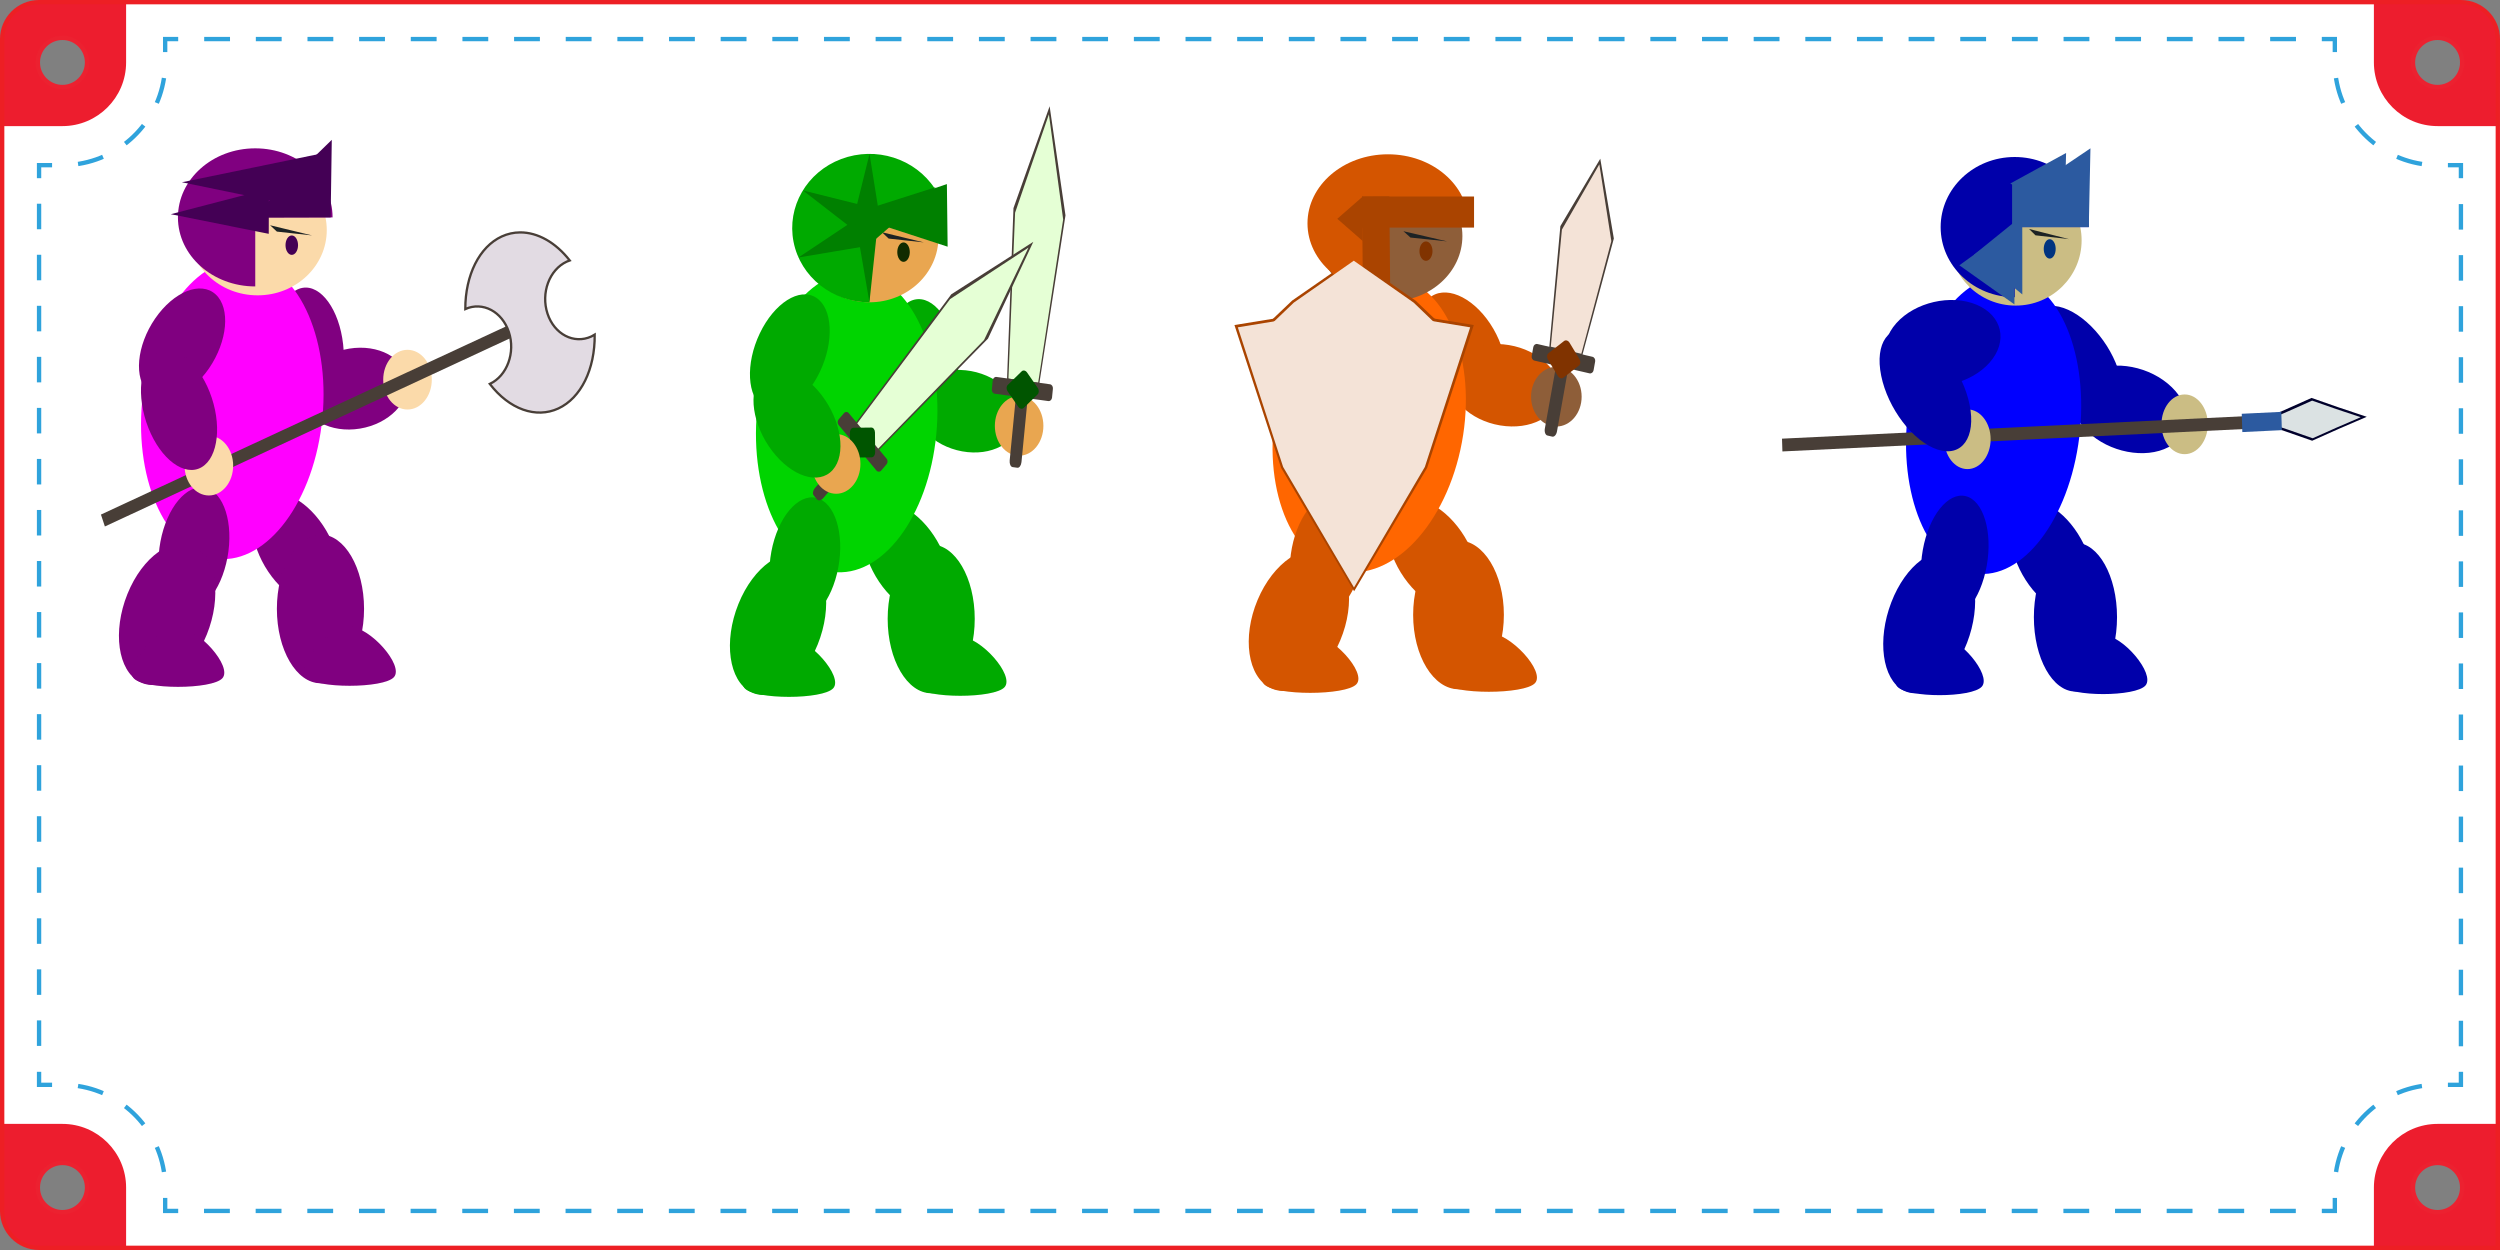
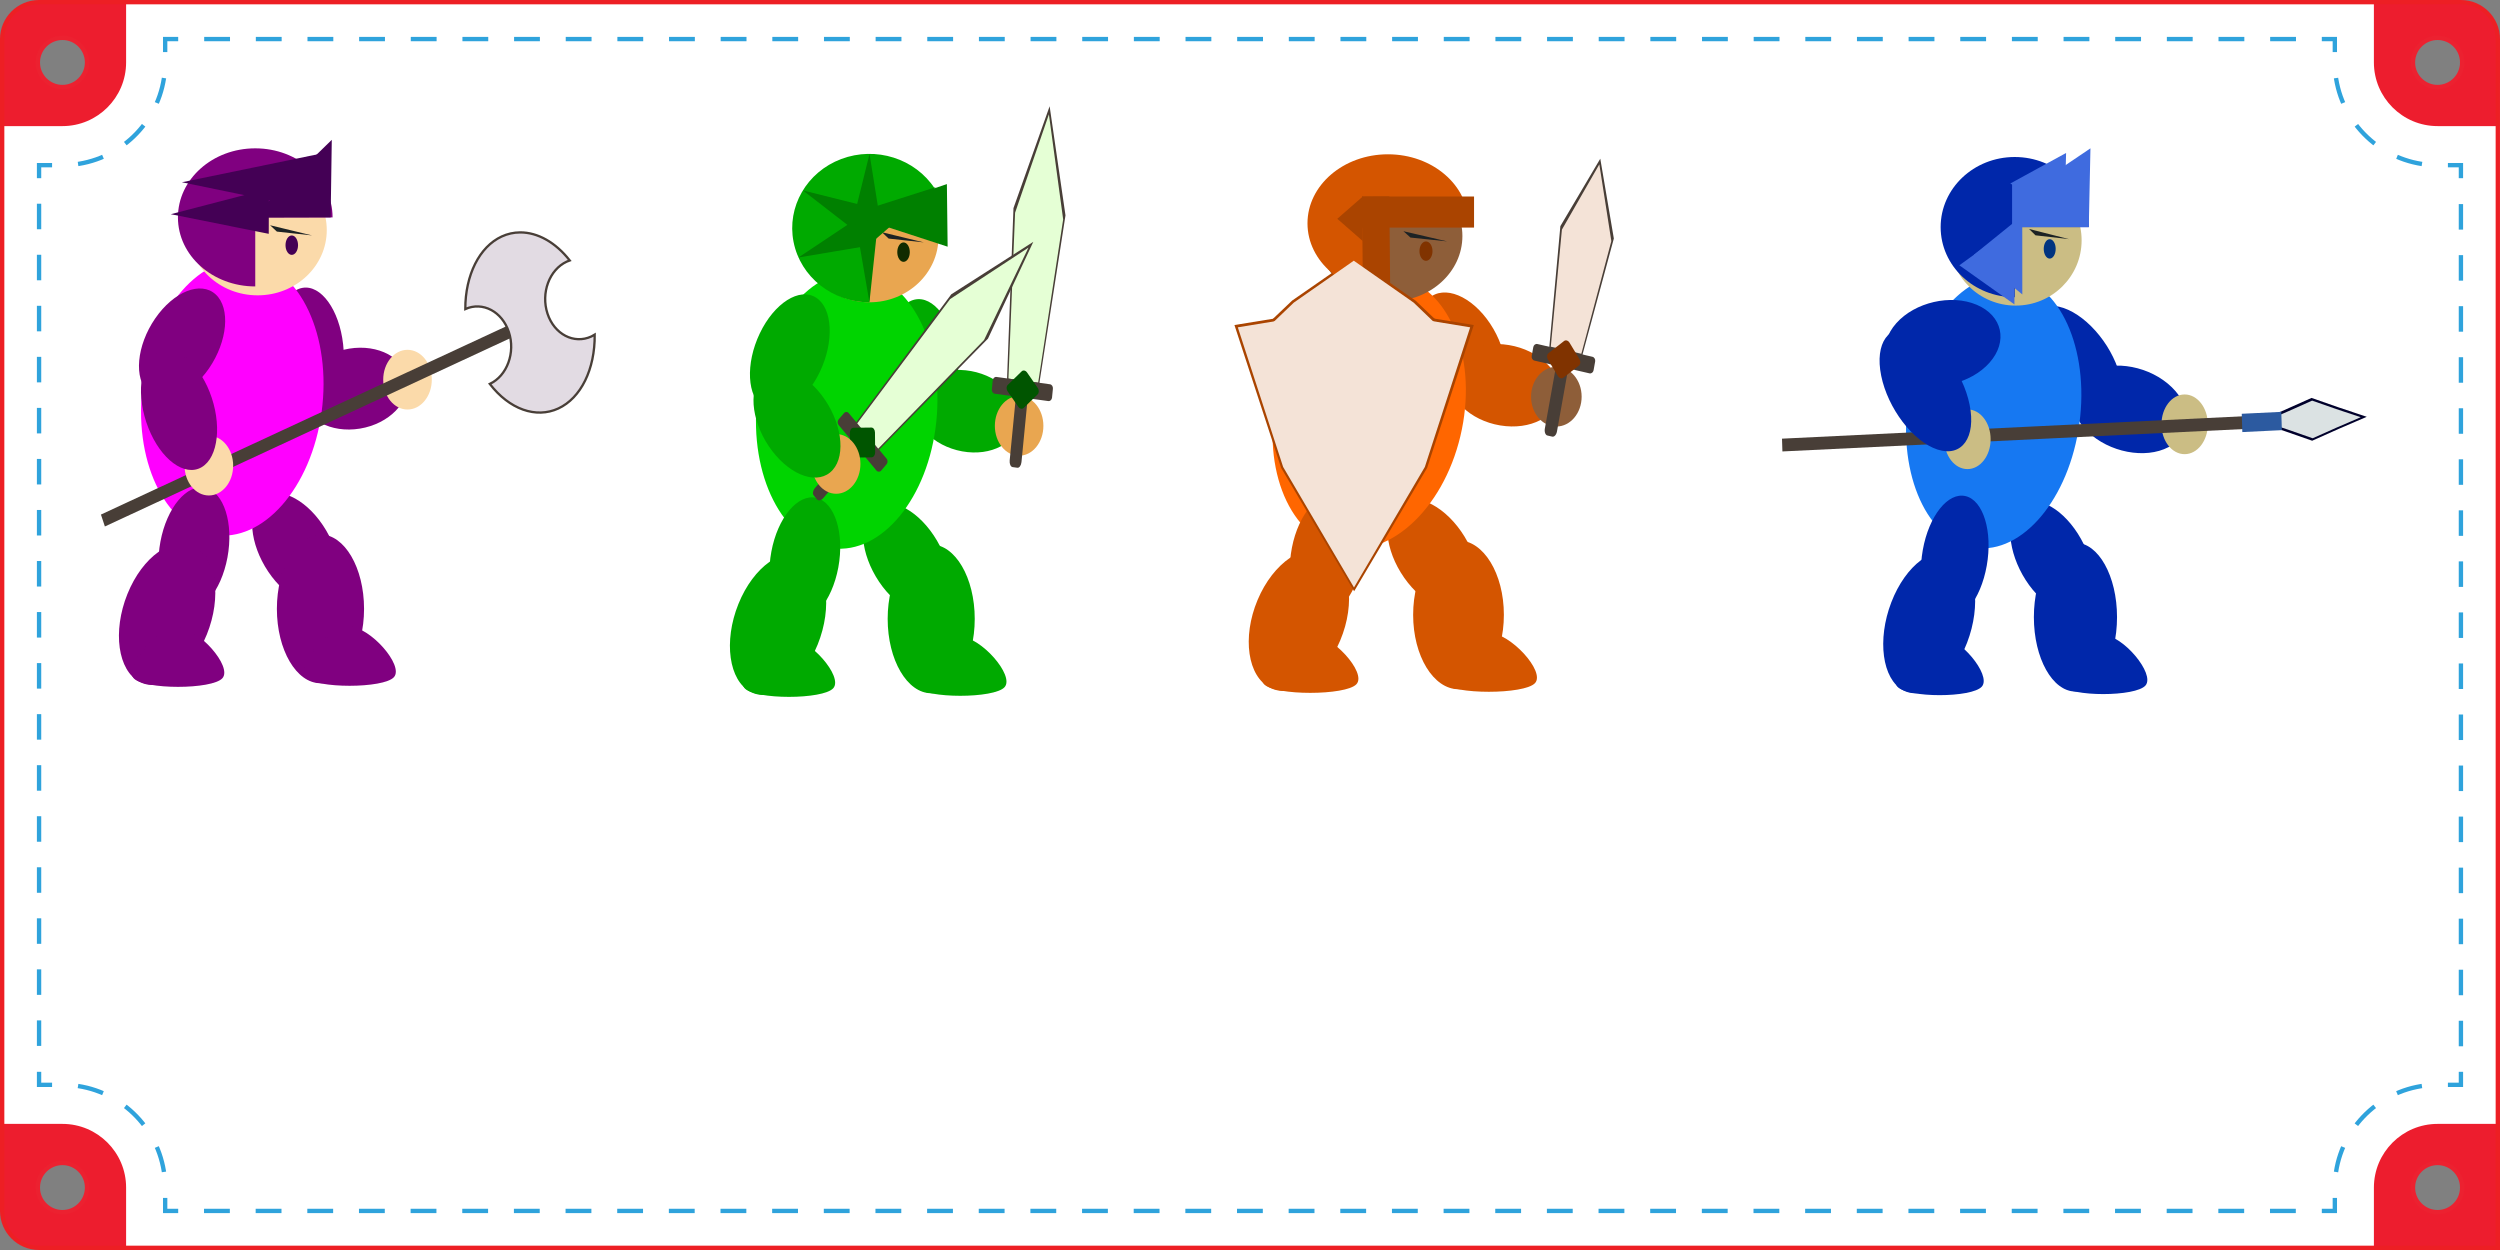
<svg xmlns="http://www.w3.org/2000/svg" width="8in" height="4in" viewBox="0 0 720 360" version="1.1" id="svg1033">
  <defs id="defs1027" />
  <g id="layer1">
    <g id="Layer_3" transform="scale(1.25)" style="clip-rule:evenodd;fill-rule:evenodd">
      <path d="M 546.946,288 H 576 v -29.055 h -4.5 -9.885 c -8.088,0 -14.668,6.58 -14.668,14.67 V 288 Z" style="fill:#ed1d2e;fill-rule:nonzero" id="path607" />
      <path d="M 0,258.945 V 288 h 29.055 v -4.501 -9.886 c 0,-8.088 -6.58,-14.668 -14.67,-14.668 H 5.5 Z" style="fill:#ed1d2e;fill-rule:nonzero" id="path609" />
      <path d="M 29.055,0 H 0 v 29.055 h 14.387 c 8.088,0 14.668,-6.58 14.668,-14.67 V 5.5 Z" style="fill:#ed1d2e;fill-rule:nonzero" id="path611" />
      <path d="M 576,29.054 V 0 h -29.055 v 14.386 c 0,8.088 6.58,14.668 14.67,14.668 z" style="fill:#ed1d2e;fill-rule:nonzero" id="path613" />
      <path d="m 566.999,1 c 4.411,0 8,3.589 8,8 L 574.997,29.055 575,258.945 V 287 H 546.946 29.054 9 c -4.411,0 -8,-3.589 -8,-8 V 258.945 29.055 9 C 1,4.589 4.589,1 9,1 h 557.999 m 0,-1 H 546.943 29.054 9 C 4.029,0 0,4.029 0,9 v 270 c 0,4.971 4.029,9 9,9 H 576 V 258.945 L 575.997,29.054 575.999,9 c 0,-4.971 -4.029,-9 -9,-9 z" style="fill:#ed1f24;fill-rule:nonzero" id="path615" />
      <g id="g649">
        <path d="m 563.997,249.945 h 3 v -3" style="fill:none;stroke:#2fa3dc;stroke-width:1px" id="path617" />
        <path d="M 566.997,241.062 V 43.995" style="fill:none;stroke:#2fa3dc;stroke-width:1px;stroke-dasharray:5.88, 5.88" id="path619" />
        <path d="m 566.997,41.054 v -3 h -3" style="fill:none;stroke:#2fa3dc;stroke-width:1px" id="path621" />
        <path d="M 558.019,37.781 C 546.864,36.073 538.248,26.551 537.954,14.996" style="fill:none;stroke:#2fa3dc;stroke-width:1px;stroke-dasharray:5.99, 5.99" id="path623" />
        <path d="M 537.945,12 V 9 h -3" style="fill:none;stroke:#2fa3dc;stroke-width:1px" id="path625" />
        <path d="M 528.994,9 H 44.03" style="fill:none;stroke:#2fa3dc;stroke-width:1px;stroke-dasharray:5.95, 5.95" id="path627" />
        <path d="m 41.055,9 h -3 v 3" style="fill:none;stroke:#2fa3dc;stroke-width:1px" id="path629" />
        <path d="M 37.782,17.979 C 36.075,29.135 26.552,37.753 14.996,38.046" style="fill:none;stroke:#2fa3dc;stroke-width:1px;stroke-dasharray:5.99, 5.99" id="path631" />
        <path d="M 12,38.055 H 9 v 3" style="fill:none;stroke:#2fa3dc;stroke-width:1px" id="path633" />
        <path d="M 9,46.938 V 244.004" style="fill:none;stroke:#2fa3dc;stroke-width:1px;stroke-dasharray:5.88, 5.88" id="path635" />
        <path d="m 9,246.945 v 3 h 3" style="fill:none;stroke:#2fa3dc;stroke-width:1px" id="path637" />
        <path d="m 17.979,250.218 c 11.156,1.707 19.774,11.23 20.067,22.786" style="fill:none;stroke:#2fa3dc;stroke-width:1px;stroke-dasharray:5.99, 5.99" id="path639" />
        <path d="m 38.055,276 v 3 h 3" style="fill:none;stroke:#2fa3dc;stroke-width:1px" id="path641" />
        <path d="M 47.005,279 H 531.971" style="fill:none;stroke:#2fa3dc;stroke-width:1px;stroke-dasharray:5.95, 5.95" id="path643" />
        <path d="m 534.946,279 h 3 v -3" style="fill:none;stroke:#2fa3dc;stroke-width:1px" id="path645" />
        <path d="m 538.219,270.021 c 1.706,-11.156 11.228,-19.773 22.782,-20.068" style="fill:none;stroke:#2fa3dc;stroke-width:1px;stroke-dasharray:5.99, 5.99" id="path647" />
      </g>
    </g>
    <g id="Layer_4" transform="scale(1.25)" style="clip-rule:evenodd;fill-rule:evenodd">
      <g id="g658">
        <path d="m 0,279 v 9 h 9 c -4.971,0 -9,-4.029 -9,-9 z" style="fill:#808080;fill-rule:nonzero" id="path652" />
        <path d="M 9,0 H 0 V 9 C 0,4.029 4.029,0 9,0 Z" style="fill:#808080;fill-rule:nonzero" id="path654" />
        <path d="m 566.999,0 c 4.971,0 9,4.029 9,9 L 575.997,29.055 576,258.945 V 0 Z" style="fill:#808080;fill-rule:nonzero" id="path656" />
      </g>
      <path d="m 14.387,279.283 c -3.126,0 -5.67,-2.541 -5.67,-5.668 0,-3.127 2.543,-5.67 5.67,-5.67 3.125,0 5.668,2.543 5.668,5.67 0,3.127 -2.543,5.668 -5.668,5.668 z" style="fill:#808080;fill-rule:nonzero;stroke:#ec2130;stroke-width:1px;stroke-miterlimit:10" id="path660" />
      <path d="m 14.387,20.056 c -3.126,0 -5.67,-2.543 -5.67,-5.669 0,-3.126 2.544,-5.669 5.67,-5.669 3.125,0 5.668,2.543 5.668,5.669 0,3.126 -2.543,5.669 -5.668,5.669 z" style="fill:#808080;fill-rule:nonzero;stroke:#ec2130;stroke-width:1px;stroke-miterlimit:10" id="path662" />
      <path d="m 561.616,279.283 c -3.127,0 -5.67,-2.541 -5.67,-5.668 0,-3.127 2.543,-5.67 5.67,-5.67 3.126,0 5.667,2.543 5.667,5.67 0,3.127 -2.541,5.668 -5.667,5.668 z" style="fill:#808080;fill-rule:nonzero;stroke:#ec2130;stroke-width:1px;stroke-miterlimit:10" id="path664" />
      <path d="m 561.616,20.056 c -3.127,0 -5.67,-2.543 -5.67,-5.669 0,-3.126 2.543,-5.669 5.67,-5.669 3.126,0 5.667,2.543 5.667,5.669 0,3.126 -2.541,5.669 -5.667,5.669 z" style="fill:#808080;fill-rule:nonzero;stroke:#ec2130;stroke-width:1px;stroke-miterlimit:10" id="path666" />
    </g>
    <text xml:space="preserve" style="font-style:normal;font-weight:normal;font-size:10.583px;line-height:1.25;font-family:sans-serif;fill:#000000;fill-opacity:1;stroke:none;stroke-width:0.265" x="24.112" y="29.995" id="text529">
      <tspan id="tspan527" x="24.112" y="29.995" style="stroke-width:0.265" />
    </text>
    <path style="fill:#003380;fill-rule:evenodd;stroke:none;stroke-width:0.127;stroke-opacity:1" id="path1419" />
    <rect style="fill:#d45500;fill-opacity:1;stroke-width:1.338" id="rect575-9-0-5-5" width="21.622" height="34.836" x="-309.021" y="342.713" transform="matrix(-0.7434698,0.6687696,0.5537371,0.8326915,0,0)" rx="64.709" />
    <rect style="fill:#00aa00;fill-opacity:1;stroke-width:1.305" id="rect575-9-4-9-1" width="19.802" height="36.231" x="-259.249" y="142.925" transform="matrix(-0.97519,0.2213695,0.1416646,0.9899147,0,0)" rx="59.26" />
    <path style="fill:#483e37;fill-opacity:1;fill-rule:evenodd;stroke-width:0.127" id="path577-9" d="m 59.464,11.442 3.342,2.428 -1.276,3.929 -4.131,0 -1.276,-3.929 z" transform="matrix(-2.241536,-0.311406,-1.203291,12.51359,449.3511,-94.06663)" />
    <rect style="fill:#800080;fill-opacity:1;stroke-width:1.306" id="rect575-9-4-9-4" width="19.777" height="36.289" x="-87.41" y="97.397" transform="matrix(-0.9838272,0.1791204,0.1110015,0.9938202,0,0)" rx="59.187" />
-     <rect style="fill:#0000aa;fill-opacity:1;stroke-width:1.282" id="rect575" width="20.1" height="34.403" x="-426.696" y="501.533" transform="matrix(-0.7476026,0.6641463,0.5386236,0.8425465,0,0)" rx="60.152" />
-     <rect style="fill:#0000aa;fill-opacity:1;stroke-width:1.478" id="rect575-9-54-5" width="34.601" height="26.559" x="-48.589" y="607.402" transform="matrix(0.2636349,0.9646225,0.975992,0.2178062,0,0)" rx="103.551" />
-     <rect style="fill:#0000aa;fill-opacity:1;stroke-width:1.425" id="rect575-9-54-5-2" width="31.173" height="27.403" x="394.5" y="347.416" transform="matrix(0.7164306,0.6976584,0.8849069,-0.4657679,0,0)" rx="93.291" />
+     <rect style="fill:#0027aa;fill-opacity:1;stroke-width:1.282" id="rect575" width="20.1" height="34.403" x="-426.696" y="501.533" transform="matrix(-0.7476026,0.6641463,0.5386236,0.8425465,0,0)" rx="60.152" />
+     <rect style="fill:#0027aa;fill-opacity:1;stroke-width:1.478" id="rect575-9-54-5" width="34.601" height="26.559" x="-48.589" y="607.402" transform="matrix(0.2636349,0.9646225,0.975992,0.2178062,0,0)" rx="103.551" />
+     <rect style="fill:#0027aa;fill-opacity:1;stroke-width:1.425" id="rect575-9-54-5-2" width="31.173" height="27.403" x="394.5" y="347.416" transform="matrix(0.7164306,0.6976584,0.8849069,-0.4657679,0,0)" rx="93.291" />
    <ellipse style="fill:#cbbd84;fill-opacity:1;fill-rule:evenodd;stroke:none;stroke-width:0.419;stroke-opacity:1" id="path547-1" cx="-629.176" cy="122.202" rx="6.675" ry="8.598" transform="scale(-1,1)" />
-     <ellipse style="fill:#0000ff;stroke-width:0.943" id="path573" cx="-587.946" cy="-13.007" rx="25.036" ry="43.086" transform="matrix(-0.973208,-0.2299266,-0.1513865,0.9884746,0,0)" />
-     <ellipse style="fill:#0000aa;fill-opacity:1;stroke-width:1.059" id="path1400" cx="-597.73" cy="177.735" rx="11.974" ry="21.424" transform="scale(-1,1)" />
-     <path style="fill:#0000aa;fill-opacity:1;stroke-width:0.265" id="path1404" d="m 15.142,47.356 c 1.96,0 5.24,5.681 4.26,7.378 -0.98,1.697 -7.54,1.697 -8.52,0 -0.98,-1.697 2.3,-7.378 4.26,-7.378 z" transform="matrix(-2.862921,0,0,1.964586,649.0763,89.8661)" />
-     <rect style="fill:#0000aa;fill-opacity:1;stroke-width:1.275" id="rect575-9" width="18.969" height="36.081" x="-593.146" y="3.187" transform="matrix(-0.9709112,-0.23944,-0.174736,0.9846153,0,0)" rx="56.767" />
-     <ellipse style="fill:#0000aa;fill-opacity:1;stroke-width:1.063" id="path1400-5" cx="-587.418" cy="-104.671" rx="12.365" ry="20.906" transform="matrix(-0.8818605,-0.4715104,-0.3590967,0.9333004,0,0)" />
-     <path style="fill:#0000aa;fill-opacity:1;stroke-width:0.265" id="path1404-5" d="m 15.142,47.356 c 1.96,0 5.24,5.681 4.26,7.378 -0.98,1.697 -7.54,1.697 -8.52,0 -0.98,-1.697 2.3,-7.378 4.26,-7.378 z" transform="matrix(-2.862921,0,0,1.964586,601.9545,90.17485)" />
+     <ellipse style="fill:#1678f2;fill-opacity:1;stroke-width:0.901" id="path573" cx="-586.528" cy="-5.149" rx="24.948" ry="39.475" transform="matrix(-0.9775022,-0.2109254,-0.165376,0.9862306,0,0)" />
+     <ellipse style="fill:#0027aa;fill-opacity:1;stroke-width:1.059" id="path1400" cx="-597.73" cy="177.735" rx="11.974" ry="21.424" transform="scale(-1,1)" />
+     <path style="fill:#0027aa;fill-opacity:1;stroke-width:0.265" id="path1404" d="m 15.142,47.356 c 1.96,0 5.24,5.681 4.26,7.378 -0.98,1.697 -7.54,1.697 -8.52,0 -0.98,-1.697 2.3,-7.378 4.26,-7.378 z" transform="matrix(-2.862921,0,0,1.964586,649.0763,89.8661)" />
+     <rect style="fill:#0027aa;fill-opacity:1;stroke-width:1.275" id="rect575-9" width="18.969" height="36.081" x="-593.146" y="3.187" transform="matrix(-0.9709112,-0.23944,-0.174736,0.9846153,0,0)" rx="56.767" />
+     <ellipse style="fill:#0027aa;fill-opacity:1;stroke-width:1.063" id="path1400-5" cx="-587.418" cy="-104.671" rx="12.365" ry="20.906" transform="matrix(-0.8818605,-0.4715104,-0.3590967,0.9333004,0,0)" />
+     <path style="fill:#0027aa;fill-opacity:1;stroke-width:0.265" id="path1404-5" d="m 15.142,47.356 c 1.96,0 5.24,5.681 4.26,7.378 -0.98,1.697 -7.54,1.697 -8.52,0 -0.98,-1.697 2.3,-7.378 4.26,-7.378 z" transform="matrix(-2.862921,0,0,1.964586,601.9545,90.17485)" />
    <rect style="fill:#d45500;fill-opacity:1;stroke-width:1.332" id="rect575-95" width="21.144" height="35.343" x="-258.268" y="367.698" transform="matrix(-0.7755176,0.6313259,0.5721547,0.8201457,0,0)" rx="63.279" />
    <rect style="fill:#d45500;fill-opacity:1;stroke-width:1.332" id="rect575-9-0-7-4" width="23.28" height="32.062" x="-49.916" y="-459.565" transform="matrix(0.1092455,-0.9940148,-0.986398,-0.1643744,0,0)" rx="69.669" />
-     <ellipse style="fill:#ff6600;stroke-width:0.985" id="path573-9" cx="-412.094" cy="9.652" rx="27.3" ry="43.062" transform="matrix(-0.961916,-0.2733452,-0.2142735,0.9767737,0,0)" />
+     <ellipse style="fill:#ff6600;stroke-width:0.945" id="path573-9" cx="-411.21" cy="14.942" rx="27.146" ry="39.852" transform="matrix(-0.9673669,-0.2533797,-0.2315284,0.9728282,0,0)" />
    <ellipse style="fill:#d45500;fill-opacity:1;stroke-width:1.106" id="path1400-51" cx="-420.05" cy="177.074" rx="13.066" ry="21.424" transform="scale(-1,1)" />
    <path style="fill:#d45500;fill-opacity:1;stroke-width:0.265" id="path1404-0" d="m 15.142,47.356 c 1.96,0 5.24,5.681 4.26,7.378 -0.98,1.697 -7.54,1.697 -8.52,0 -0.98,-1.697 2.3,-7.378 4.26,-7.378 z" transform="matrix(-3.124211,0,0,1.964586,476.0819,89.2046)" />
    <rect style="fill:#d45500;fill-opacity:1;stroke-width:1.331" id="rect575-9-0" width="20.605" height="36.186" x="-416.067" y="53.766" transform="matrix(-0.9754029,-0.2204298,-0.1901304,0.9817588,0,0)" rx="61.663" />
    <ellipse style="fill:#d45500;fill-opacity:1;stroke-width:1.107" id="path1400-5-9" cx="-414.763" cy="-4.194" rx="13.251" ry="21.161" transform="matrix(-0.8980046,-0.4399861,-0.3871352,0.922023,0,0)" />
    <path style="fill:#d45500;fill-opacity:1;stroke-width:0.265" id="path1404-5-1" d="m 15.142,47.356 c 1.96,0 5.24,5.681 4.26,7.378 -0.98,1.697 -7.54,1.697 -8.52,0 -0.98,-1.697 2.3,-7.378 4.26,-7.378 z" transform="matrix(-3.124211,0,0,1.964586,424.6595,89.51335)" />
    <rect style="fill:#00aa00;fill-opacity:1;stroke-width:1.308" id="rect575-5" width="20.634" height="34.881" x="-138.587" y="275.966" transform="matrix(-0.7625358,0.646946,0.5562637,0.8310058,0,0)" rx="61.751" />
    <path style="fill:#e5ffd5;fill-opacity:1;fill-rule:evenodd;stroke-width:0.127" id="path577-4-6" d="m 59.464,11.442 3.342,2.428 -1.276,3.929 -4.131,0 -1.276,-3.929 z" transform="matrix(-2.071641,-0.2878032,-1.160194,12.06539,438.5479,-88.00762)" />
    <rect style="fill:#00aa00;fill-opacity:1;stroke-width:1.305" id="rect575-9-4-9-0-3" width="23.263" height="30.813" x="55.171" y="275.077" transform="matrix(-0.1107151,0.9938522,0.9838236,0.17914,0,0)" rx="69.619" />
-     <ellipse style="fill:#00d400;stroke-width:0.964" id="path573-2" cx="-254.503" cy="88.079" rx="26.037" ry="43.273" transform="matrix(-0.9910762,-0.1332964,-0.09515785,0.9954622,0,0)" />
+     <ellipse style="fill:#00d400;stroke-width:0.925" id="path573-2" cx="-254.797" cy="87.338" rx="26.003" ry="39.909" transform="matrix(-0.9924065,-0.1230013,-0.103178,0.9946629,0,0)" />
    <ellipse style="fill:#00aa00;fill-opacity:1;stroke-width:1.083" id="path1400-3" cx="-268.187" cy="178.23" rx="12.537" ry="21.424" transform="scale(-1,1)" />
    <path style="fill:#00aa00;fill-opacity:1;stroke-width:0.265" id="path1404-8" d="m 15.142,47.356 c 1.96,0 5.24,5.681 4.26,7.378 -0.98,1.697 -7.54,1.697 -8.52,0 -0.98,-1.697 2.3,-7.378 4.26,-7.378 z" transform="matrix(-2.997744,0,0,1.964586,321.9502,90.36026)" />
    <rect style="fill:#00aa00;fill-opacity:1;stroke-width:1.304" id="rect575-9-4" width="19.812" height="36.134" x="-267.53" y="85.767" transform="matrix(-0.9733676,-0.2292498,-0.1826961,0.9831694,0,0)" rx="59.291" />
    <ellipse style="fill:#00aa00;fill-opacity:1;stroke-width:1.086" id="path1400-5-4" cx="-276.124" cy="58.439" rx="12.82" ry="21.035" transform="matrix(-0.8906083,-0.4547712,-0.3736919,0.9275529,0,0)" />
    <path style="fill:#00aa00;fill-opacity:1;stroke-width:0.265" id="path1404-5-3" d="m 15.142,47.356 c 1.96,0 5.24,5.681 4.26,7.378 -0.98,1.697 -7.54,1.697 -8.52,0 -0.98,-1.697 2.3,-7.378 4.26,-7.378 z" transform="matrix(-2.997744,0,0,1.964586,272.6093,90.669)" />
    <rect style="fill:#800080;fill-opacity:1;stroke-width:1.308" id="rect575-4" width="20.649" height="34.894" x="7.018" y="159.208" transform="matrix(-0.7629423,0.6464666,0.5567533,0.8306779,0,0)" rx="61.797" />
    <rect style="fill:#800080;fill-opacity:1;stroke-width:1.304" id="rect575-9-4-9-0-4" width="23.237" height="30.825" x="115.436" y="70.823" transform="matrix(0.1339682,0.9909856,0.9867605,-0.1621841,0,0)" rx="69.541" />
-     <ellipse style="fill:#ff00ff;stroke-width:0.965" id="path573-1" cx="-81.135" cy="104.675" rx="26.116" ry="43.218" transform="matrix(-0.9849009,-0.1731192,-0.1242762,0.9922477,0,0)" />
+     <ellipse style="fill:#ff00ff;stroke-width:0.926" id="path573-1" cx="-81.742" cy="102.387" rx="26.057" ry="39.879" transform="matrix(-0.9871352,-0.1598876,-0.1346814,0.990889,0,0)" />
    <ellipse style="fill:#800080;fill-opacity:1;stroke-width:1.084" id="path1400-6" cx="-92.295" cy="175.347" rx="12.553" ry="21.424" transform="scale(-1,1)" />
    <path style="fill:#800080;fill-opacity:1;stroke-width:0.265" id="path1404-50" d="m 15.142,47.356 c 1.96,0 5.24,5.681 4.26,7.378 -0.98,1.697 -7.54,1.697 -8.52,0 -0.98,-1.697 2.3,-7.378 4.26,-7.378 z" transform="matrix(-3.001566,0,0,1.964586,146.1277,87.47732)" />
    <path id="path778-0" style="fill:#e2dbe3;fill-opacity:1;fill-rule:evenodd;stroke:#483e37;stroke-width:0.669;stroke-opacity:1" d="m 149.786,66.933 a 26.24,18.221 78.043 0 1 14.293,8.073 9.764,11.567 10e-6 0 0 -0.855,0.342 9.764,11.567 10e-6 0 0 -5.543,14.981 9.764,11.567 10e-6 0 0 12.646,6.568 9.764,11.567 10e-6 0 0 0.945,-0.509 26.24,18.221 78.043 0 1 -10.471,21.252 26.24,18.221 78.043 0 1 -19.738,-7.066 9.764,11.567 10e-6 0 0 5.49,-14.954 9.764,11.567 10e-6 0 0 -12.55,-6.612 26.24,18.221 78.043 0 1 10.475,-20.891 26.24,18.221 78.043 0 1 5.307,-1.184 z" />
    <rect style="fill:#800080;fill-opacity:1;stroke-width:1.305" id="rect575-9-5" width="19.836" height="36.136" x="-93.874" y="123.359" transform="matrix(-0.9734327,-0.2289731,-0.1829213,0.9831276,0,0)" rx="59.362" />
    <ellipse style="fill:#800080;fill-opacity:1;stroke-width:1.086" id="path1400-5-0" cx="-111.247" cy="136.249" rx="12.833" ry="21.039" transform="matrix(-0.8908428,-0.4543116,-0.3741018,0.9273876,0,0)" />
    <path style="fill:#800080;fill-opacity:1;stroke-width:0.265" id="path1404-5-35" d="m 15.142,47.356 c 1.96,0 5.24,5.681 4.26,7.378 -0.98,1.697 -7.54,1.697 -8.52,0 -0.98,-1.697 2.3,-7.378 4.26,-7.378 z" transform="matrix(-3.001566,0,0,1.964586,96.72396,87.78606)" />
-     <rect style="fill:#0000aa;fill-opacity:1;stroke-width:1.427" id="rect575-9-54" width="29.167" height="29.393" x="496.587" y="119.061" transform="matrix(0.9211778,0.3891418,0.6629273,-0.7486838,0,0)" rx="87.287" />
+     <rect style="fill:#0027aa;fill-opacity:1;stroke-width:1.427" id="rect575-9-54" width="29.167" height="29.393" x="496.587" y="119.061" transform="matrix(0.9211778,0.3891418,0.6629273,-0.7486838,0,0)" rx="87.287" />
    <rect style="fill:#483e37;fill-rule:evenodd;stroke-width:0.9" id="rect1387" width="148.892" height="3.684" x="-657.953" y="151.106" transform="matrix(-0.9988224,0.04851576,0.03147152,0.9995046,0,0)" />
    <ellipse style="fill:#cbbd84;fill-opacity:1;fill-rule:evenodd;stroke:none;stroke-width:0.419;stroke-opacity:1" id="path547" cx="-566.628" cy="126.501" rx="6.675" ry="8.598" transform="scale(-1,1)" />
-     <rect style="fill:#0000aa;fill-opacity:1;stroke-width:1.49" id="rect575-9-54-7" width="34.875" height="26.798" x="58.38" y="-612.81" transform="matrix(-0.1989848,-0.9800026,-0.9502675,-0.3114348,0,0)" rx="104.37" />
+     <rect style="fill:#0027aa;fill-opacity:1;stroke-width:1.49" id="rect575-9-54-7" width="34.875" height="26.798" x="58.38" y="-612.81" transform="matrix(-0.1989848,-0.9800026,-0.9502675,-0.3114348,0,0)" rx="104.37" />
    <path style="fill:#00002b;fill-rule:evenodd;stroke:none;stroke-width:0.127;stroke-opacity:1" id="path1389" d="m 18.732,63.122 0.031,3.085 -3.085,-0.031 -3.085,0.031 0.031,-3.085 -0.031,-3.085 3.085,0.031 3.085,-0.031 z" transform="matrix(-2.577287,-0.881152,-2.548145,1.116953,867.0655,64.07601)" />
    <path style="fill:#dbe2e3;fill-rule:evenodd;stroke:none;stroke-width:0.127;stroke-opacity:1" id="path1389-4" d="m 18.732,63.122 0.031,3.085 -3.085,-0.031 -3.085,0.031 0.031,-3.085 -0.031,-3.085 3.085,0.031 3.085,-0.031 z" transform="matrix(-2.267741,-0.7747979,-2.242099,0.9821384,843.0505,70.95255)" />
    <rect style="fill:#2c5aa0;fill-rule:evenodd;stroke-width:1.476" id="rect1391" width="11.401" height="5.274" x="-653.048" y="150.371" transform="matrix(-0.9988224,0.04851576,0.03147152,0.9995046,0,0)" />
    <ellipse style="fill:#cbbd84;fill-opacity:1;fill-rule:evenodd;stroke:none;stroke-width:1.045;stroke-opacity:1" id="path547-2" cx="-580.515" cy="69.214" rx="18.992" ry="18.797" transform="scale(-1,1)" />
-     <path style="fill:#0000aa;fill-opacity:1;fill-rule:evenodd;stroke:none;stroke-width:0.568;stroke-opacity:1" id="path1417" d="m -601.57,65.407 a 21.332,20.19 0 0 1 21.332,-20.19 21.332,20.19 0 0 1 21.332,20.19 21.332,20.19 0 0 1 -21.332,20.19 V 65.407 Z" transform="scale(-1,1)" />
-     <path style="fill:#2c5aa0;fill-opacity:1;fill-rule:evenodd;stroke:none;stroke-width:0.127;stroke-opacity:1" id="path1421" d="m 32.868,19.006 -0.066,-2.518 -0.066,-2.518 2.214,1.202 2.214,1.202 -2.148,1.316 z" transform="matrix(-3.626784,0,0,4.504562,720.7754,-20.20756)" />
-     <path style="fill:#2c5aa0;fill-opacity:1;fill-rule:evenodd;stroke:none;stroke-width:0.127;stroke-opacity:1" id="path1421-4" d="m 12.964,17.637 -0.066,-2.518 -0.066,-2.518 2.214,1.202 2.214,1.202 -2.148,1.316 z" transform="matrix(-3.626784,0,0,3.655317,641.5723,-2.006148)" />
-     <path style="fill:#2c5aa0;fill-opacity:1;fill-rule:evenodd;stroke:none;stroke-width:0.127;stroke-opacity:1" id="path1421-2" d="m 46.959,20.146 -0.066,-2.518 -0.066,-2.518 2.214,1.202 2.214,1.202 -2.148,1.316 z" transform="matrix(-3.625111,0.1368126,0.1101527,4.502484,748.1677,-9.463028)" />
-     <path style="fill:#2c5aa0;fill-opacity:1;fill-rule:evenodd;stroke:none;stroke-width:0.127;stroke-opacity:1" id="path1421-20" d="m 35.93,24.248 -0.066,-2.518 -0.066,-2.518 2.214,1.202 2.214,1.202 -2.148,1.316 z" transform="matrix(-3.187077,0.09513368,0.08713791,4.503262,694.8267,-27.8143)" />
+     <path style="fill:#0027aa;fill-opacity:1;fill-rule:evenodd;stroke:none;stroke-width:0.568;stroke-opacity:1" id="path1417" d="m -601.57,65.407 a 21.332,20.19 0 0 1 21.332,-20.19 21.332,20.19 0 0 1 21.332,20.19 21.332,20.19 0 0 1 -21.332,20.19 V 65.407 Z" transform="scale(-1,1)" />
+     <path style="fill:#3f6bdf;fill-opacity:1;fill-rule:evenodd;stroke:none;stroke-width:0.127;stroke-opacity:1" id="path1421" d="m 32.868,19.006 -0.066,-2.518 -0.066,-2.518 2.214,1.202 2.214,1.202 -2.148,1.316 z" transform="matrix(-3.626784,0,0,4.504562,720.7754,-20.20756)" />
+     <path style="fill:#3f6bdf;fill-opacity:1;fill-rule:evenodd;stroke:none;stroke-width:0.127;stroke-opacity:1" id="path1421-4" d="m 12.964,17.637 -0.066,-2.518 -0.066,-2.518 2.214,1.202 2.214,1.202 -2.148,1.316 z" transform="matrix(-3.626784,0,0,3.655317,641.5723,-2.006148)" />
+     <path style="fill:#3f6bdf;fill-opacity:1;fill-rule:evenodd;stroke:none;stroke-width:0.127;stroke-opacity:1" id="path1421-2" d="m 46.959,20.146 -0.066,-2.518 -0.066,-2.518 2.214,1.202 2.214,1.202 -2.148,1.316 z" transform="matrix(-3.625111,0.1368126,0.1101527,4.502484,748.1677,-9.463028)" />
+     <path style="fill:#3f6bdf;fill-opacity:1;fill-rule:evenodd;stroke:none;stroke-width:0.127;stroke-opacity:1" id="path1421-20" d="m 35.93,24.248 -0.066,-2.518 -0.066,-2.518 2.214,1.202 2.214,1.202 -2.148,1.316 z" transform="matrix(-3.187077,0.09513368,0.08713791,4.503262,694.8267,-27.8143)" />
    <path style="fill:#1c2224;fill-opacity:1;fill-rule:evenodd;stroke:none;stroke-width:0.127;stroke-opacity:1" id="path1450" d="m 52.221,14.607 -2.864,-0.026 -2.864,-0.026 1.455,-2.467 1.455,-2.467 1.409,2.493 z" transform="matrix(0.3454973,0.3237632,-2.13529,-0.4040072,599.3756,56.76899)" />
    <ellipse style="fill:#003380;fill-opacity:1;fill-rule:evenodd;stroke:none;stroke-width:0.451;stroke-opacity:1" id="path1452" cx="-590.316" cy="71.681" rx="1.722" ry="2.796" transform="scale(-1,1)" />
    <rect style="fill:#d45500;fill-opacity:1;stroke-width:1.331" id="rect575-9-0-5" width="20.605" height="36.186" x="-402.422" y="-1.41" transform="matrix(-0.9754029,-0.2204298,-0.1901304,0.9817588,0,0)" rx="61.663" />
    <rect style="fill:#d45500;fill-opacity:1;stroke-width:1.334" id="rect575-9-0-7" width="21.684" height="34.565" x="-385.316" y="-203.12" transform="matrix(-0.7283527,-0.6852025,-0.6039482,0.7970236,0,0)" rx="64.893" />
    <path style="fill:#aa4400;fill-rule:evenodd;stroke-width:0.127" id="path415" d="M 91.174,90.437 82.546,79.086 77.03,65.938 91.174,64.142 105.319,65.938 99.802,79.086 Z" transform="matrix(-2.43691,0,0,3.129431,612.1722,-112.738)" />
    <ellipse style="fill:#8e5e39;fill-opacity:1;fill-rule:evenodd;stroke:none;stroke-width:1.092;stroke-opacity:1" id="path547-2-3" cx="-400.446" cy="67.977" rx="20.726" ry="18.797" transform="scale(-1,1)" />
    <path style="fill:#aa4400;fill-rule:evenodd;stroke-width:0.127" id="path415-8" d="m 76.457,58.913 -7.907,-11.767 -6.238,-12.731 14.144,-0.964 14.144,0.964 -6.238,12.731 z" transform="matrix(-1.125043,0.908603,1.946525,0.5251501,393.0331,-0.4663266)" />
    <path style="fill:#d45500;fill-opacity:1;fill-rule:evenodd;stroke-width:0.575" id="path515" d="m -422.911,64.324 a 23.178,19.886 0 0 1 23.178,-19.886 23.178,19.886 0 0 1 23.178,19.886 23.178,19.886 0 0 1 -23.178,19.886 V 64.324 Z" transform="scale(-1,1)" />
    <rect style="fill:#aa4400;fill-opacity:1;fill-rule:evenodd;stroke-width:0.592" id="rect517-0" width="30.22" height="7.862" x="59.806" y="391.722" transform="matrix(0.00926817,0.9999571,0.9999669,-0.00813204,0,0)" />
    <path style="fill:#f4e3d7;fill-rule:evenodd;stroke-width:0.127" id="path415-8-8" d="m 76.457,58.913 -7.907,-11.767 -6.238,-12.731 14.144,-0.964 14.144,0.964 -6.238,12.731 z" transform="matrix(-1.091985,0.8879126,1.889329,0.5131915,392.9116,2.093928)" />
    <path style="fill:#f4e3d7;fill-rule:evenodd;stroke-width:0.127" id="path415-5" d="M 91.174,90.437 82.546,79.086 77.03,65.938 91.174,64.142 105.319,65.938 99.802,79.086 Z" transform="matrix(-2.365304,0,0,3.058169,605.6029,-107.3786)" />
    <rect style="fill:#aa4400;fill-opacity:1;fill-rule:evenodd;stroke-width:0.652" id="rect517" width="32.262" height="8.948" x="-424.526" y="56.594" transform="scale(-1,1)" />
    <ellipse style="fill:#8e5e39;fill-opacity:1;fill-rule:evenodd;stroke:none;stroke-width:0.438;stroke-opacity:1" id="path547-14" cx="-448.228" cy="114.243" rx="7.284" ry="8.598" transform="scale(-1,1)" />
    <path style="fill:#1c2224;fill-opacity:1;fill-rule:evenodd;stroke:none;stroke-width:0.127;stroke-opacity:1" id="path1450-4" d="m 52.221,14.607 -2.864,-0.026 -2.864,-0.026 1.455,-2.467 1.455,-2.467 1.409,2.493 z" transform="matrix(0.3770297,0.3237632,-2.330171,-0.4040072,420.5674,57.41243)" />
    <ellipse style="fill:#803300;fill-opacity:1;fill-rule:evenodd;stroke:none;stroke-width:0.471;stroke-opacity:1" id="path1452-0" cx="-410.681" cy="72.325" rx="1.879" ry="2.796" transform="scale(-1,1)" />
    <path style="fill:#aa4400;fill-opacity:1;fill-rule:evenodd;stroke-width:0.127" id="path569" d="m 63.068,11.983 -3.176,1.834 -3.176,1.834 0,-3.667 0,-3.667 3.176,1.834 z" transform="matrix(-1.150846,0,0,1.742594,457.7194,42.12758)" />
    <rect style="fill:#483e37;fill-opacity:1;fill-rule:evenodd;stroke-width:1.118" id="rect571" width="18.292" height="4.848" x="-471.165" y="-3.462" rx="1.011" ry="1.139" transform="matrix(-0.9741735,-0.2258007,-0.176135,0.984366,0,0)" />
    <path style="fill:#483e37;fill-opacity:1;fill-rule:evenodd;stroke-width:0.127" id="path577" d="m 59.464,11.442 3.342,2.428 -1.276,3.929 -4.131,0 -1.276,-3.929 z" transform="matrix(-2.304739,-0.5342085,-1.562772,8.733865,615.8115,-22.4624)" />
    <path style="fill:#f4e3d7;fill-opacity:1;fill-rule:evenodd;stroke-width:0.127" id="path577-4" d="m 59.464,11.442 3.342,2.428 -1.276,3.929 -4.131,0 -1.276,-3.929 z" transform="matrix(-2.130053,-0.4937186,-1.506799,8.421048,604.5095,-19.65925)" />
    <rect style="fill:#483e37;fill-opacity:1;fill-rule:evenodd;stroke-width:1.253" id="rect594" width="3.587" height="21.816" x="-463.881" y="-0.23" rx="1.069" ry="1.779" transform="matrix(-0.9741735,-0.2258007,-0.176135,0.984366,0,0)" />
    <rect style="fill:#803300;fill-opacity:1;fill-rule:evenodd;stroke-width:1.286" id="rect573" width="7.889" height="8.262" x="-338.455" y="357.411" rx="1.112" ry="1.37" transform="matrix(-0.7877957,0.6159366,0.5167369,0.8561443,0,0)" />
-     <rect style="fill:#2c5aa0;fill-opacity:1;fill-rule:evenodd;stroke-width:1.501" id="rect596" width="22.088" height="12.581" x="-601.57" y="52.826" transform="scale(-1,1)" />
+     <rect style="fill:#3f6bdf;fill-opacity:1;fill-rule:evenodd;stroke-width:1.501" id="rect596" width="22.088" height="12.581" x="-601.57" y="52.826" transform="scale(-1,1)" />
    <ellipse style="fill:#e9a650;fill-opacity:1;fill-rule:evenodd;stroke:none;stroke-width:1.07;stroke-opacity:1" id="path547-2-3-7" cx="-250.397" cy="68.267" rx="19.887" ry="18.797" transform="scale(-1,1)" />
    <path style="fill:#1c2224;fill-opacity:1;fill-rule:evenodd;stroke:none;stroke-width:0.127;stroke-opacity:1" id="path1450-4-0" d="m 52.221,14.607 -2.864,-0.026 -2.864,-0.026 1.455,-2.467 1.455,-2.467 1.409,2.493 z" transform="matrix(0.3617677,0.3237632,-2.235847,-0.4040072,269.7035,57.70285)" />
    <ellipse style="fill:#112b00;fill-opacity:1;fill-rule:evenodd;stroke:none;stroke-width:0.462;stroke-opacity:1" id="path1452-0-2" cx="-260.218" cy="72.615" rx="1.803" ry="2.796" transform="scale(-1,1)" />
    <path style="fill:#00aa00;fill-opacity:1;fill-rule:evenodd;stroke-width:0.584" id="path515-6" d="m -269.238,54.339 a 22.24,21.371 0 0 1 26.954,-8.545 22.24,21.371 0 0 1 13.741,23.865 22.24,21.371 0 0 1 -21.853,17.404 v -21.371 z" transform="scale(-1,1)" />
    <rect style="fill:#483e37;fill-opacity:1;fill-rule:evenodd;stroke-width:1.102" id="rect571-2-2" width="19.166" height="4.499" x="-285.053" y="-113.585" rx="1.059" ry="1.057" transform="matrix(-0.639147,-0.7690846,-0.649952,0.7599753,0,0)" />
    <path style="fill:#008000;fill-opacity:1;fill-rule:evenodd;stroke-width:0.127" id="path453-8" d="m 100.998,14.686 -4.51,-0.009 -4.51,-0.009 2.263,-3.901 2.263,-3.901 2.247,3.91 z" transform="matrix(-0.28859,1.073049,2.685549,1.334753,240.6497,-57.87466)" />
    <path style="fill:#008000;fill-opacity:1;fill-rule:evenodd;stroke-width:0.127" id="path453-86" d="m 100.998,14.686 -4.51,-0.009 -4.51,-0.009 2.263,-3.901 2.263,-3.901 2.247,3.91 z" transform="matrix(-0.8196696,-0.0718769,-0.09651155,2.333443,330.1896,35.23873)" />
    <path style="fill:#483e37;fill-opacity:1;fill-rule:evenodd;stroke-width:0.127" id="path577-9-7" d="m 59.464,11.442 3.342,2.428 -1.276,3.929 -4.131,0 -1.276,-3.929 z" transform="matrix(-1.581512,-1.909776,-7.552363,8.852958,478.0492,81.91345)" />
    <path style="fill:#008000;fill-opacity:1;fill-rule:evenodd;stroke-width:0.127" id="path453-6" d="m 100.998,14.686 -4.51,-0.009 -4.51,-0.009 2.263,-3.901 2.263,-3.901 2.247,3.91 z" transform="matrix(0.1987424,1.019089,2.551868,-1.034207,193.2522,-17.08672)" />
    <path style="fill:#e5ffd5;fill-opacity:1;fill-rule:evenodd;stroke-width:0.127" id="path577-4-6-3" d="m 59.464,11.442 3.342,2.428 -1.276,3.929 -4.131,0 -1.276,-3.929 z" transform="matrix(-1.461642,-1.765026,-7.281863,8.535874,466.4306,78.59816)" />
    <path style="fill:#008000;fill-opacity:1;fill-rule:evenodd;stroke-width:0.127" id="path453-1" d="m 100.998,14.686 -4.51,-0.009 -4.51,-0.009 2.263,-3.901 2.263,-3.901 2.247,3.91 z" transform="matrix(0.8235952,0.02363271,-0.1115475,-3.410362,171.6822,108.196)" />
    <path style="fill:#008000;fill-opacity:1;fill-rule:evenodd;stroke-width:0.127" id="path453-5" d="m 100.998,14.686 -4.51,-0.009 -4.51,-0.009 2.263,-3.901 2.263,-3.901 2.247,3.91 z" transform="matrix(-0.288576,-0.9835699,-2.442755,1.39825,314.1084,139.219)" />
    <rect style="fill:#483e37;fill-opacity:1;fill-rule:evenodd;stroke-width:1.235" id="rect594-7-6" width="3.758" height="20.244" x="-277.421" y="-110.586" rx="1.12" ry="1.651" transform="matrix(-0.639147,-0.7690846,-0.649952,0.7599753,0,0)" />
    <rect style="fill:#00aa00;fill-opacity:1;stroke-width:1.308" id="rect575-9-4-9" width="20.542" height="35.077" x="-261.207" y="-54.848" transform="matrix(-0.8424138,-0.5388311,-0.4310124,0.902346,0,0)" rx="61.477" />
    <rect style="fill:#005500;fill-opacity:1;fill-rule:evenodd;stroke-width:1.255" id="rect573-7-3" width="7.235" height="8.581" x="-250.909" y="126.177" rx="1.02" ry="1.423" transform="matrix(-0.9999261,0.01215537,0.00863956,0.9999627,0,0)" />
    <ellipse style="fill:#e9a650;fill-opacity:1;fill-rule:evenodd;stroke:none;stroke-width:0.429;stroke-opacity:1" id="path547-14-6" cx="-240.816" cy="133.608" rx="6.989" ry="8.598" transform="scale(-1,1)" />
    <rect style="fill:#00aa00;fill-opacity:1;stroke-width:1.315" id="rect575-9-4-9-0" width="21.46" height="33.931" x="-121.451" y="239.976" transform="matrix(-0.6667044,0.7453222,0.6060164,0.7954521,0,0)" rx="64.224" />
    <ellipse style="fill:#e9a650;fill-opacity:1;fill-rule:evenodd;stroke:none;stroke-width:0.429;stroke-opacity:1" id="path547-14-8" cx="-293.507" cy="122.65" rx="6.989" ry="8.598" transform="scale(-1,1)" />
    <rect style="fill:#483e37;fill-opacity:1;fill-rule:evenodd;stroke-width:1.095" id="rect571-2" width="17.496" height="4.861" x="-312.884" y="68.716" rx="0.967" ry="1.142" transform="matrix(-0.9907723,-0.1355366,-0.09677159,0.9953066,0,0)" />
    <rect style="fill:#483e37;fill-opacity:1;fill-rule:evenodd;stroke-width:1.227" id="rect594-7" width="3.431" height="21.874" x="-305.917" y="71.956" rx="1.022" ry="1.784" transform="matrix(-0.9907723,-0.1355366,-0.09677159,0.9953066,0,0)" />
    <rect style="fill:#005500;fill-opacity:1;fill-rule:evenodd;stroke-width:1.264" id="rect573-7" width="7.805" height="8.065" x="-184.582" y="285.95" rx="1.1" ry="1.337" transform="matrix(-0.7160025,0.6980978,0.5695741,0.82194,0,0)" />
    <path style="fill:#008000;fill-opacity:1;fill-rule:evenodd;stroke-width:0.127" id="path636" d="M 117.396,9.911 110.311,14.181 110.155,5.91 Z" transform="matrix(-3.796336,0.05575223,0.09714218,2.178808,690.3156,33.99957)" />
    <rect style="fill:#800080;fill-opacity:1;stroke-width:1.311" id="rect575-9-4-9-2" width="21.131" height="34.236" x="-110.795" y="20.426" transform="matrix(-0.7350759,-0.6779849,-0.5657305,0.8245902,0,0)" rx="63.239" />
    <ellipse style="fill:#fbdaaa;fill-opacity:1;fill-rule:evenodd;stroke:none;stroke-width:0.429;stroke-opacity:1" id="path547-14-6-5" cx="-117.363" cy="109.344" rx="6.998" ry="8.598" transform="scale(-1,1)" />
    <rect style="fill:#483e37;fill-rule:evenodd;stroke-width:0.829" id="rect1387-9" width="128.878" height="3.614" x="-109.85" y="147.635" transform="matrix(-0.9069372,0.4212658,0.3137947,0.9494909,0,0)" />
    <ellipse style="fill:#fbdaaa;fill-opacity:1;fill-rule:evenodd;stroke:none;stroke-width:0.429;stroke-opacity:1" id="path547-14-6-3" cx="-60.152" cy="134.1" rx="6.998" ry="8.598" transform="scale(-1,1)" />
    <rect style="fill:#800080;fill-opacity:1;stroke-width:1.312" id="rect575-9-4-9-0-7" width="20.448" height="35.429" x="-14.905" y="111.764" transform="matrix(-0.8634398,0.5044519,0.3670101,0.930217,0,0)" rx="61.194" />
    <ellipse style="fill:#fbdaaa;fill-opacity:1;fill-rule:evenodd;stroke:none;stroke-width:1.07;stroke-opacity:1" id="path547-2-3-1" cx="-74.198" cy="66.26" rx="19.912" ry="18.797" transform="scale(-1,1)" />
    <path style="fill:#800080;fill-opacity:1;fill-rule:evenodd;stroke-width:0.563" id="path515-9" d="M -95.781,62.608 A 22.268,19.886 0 0 1 -73.513,42.721 22.268,19.886 0 0 1 -51.244,62.608 22.268,19.886 0 0 1 -73.513,82.494 V 62.608 Z" transform="scale(-1,1)" />
    <path style="fill:#1c2224;fill-opacity:1;fill-rule:evenodd;stroke:none;stroke-width:0.127;stroke-opacity:1" id="path1450-4-4" d="m 52.221,14.607 -2.864,-0.026 -2.864,-0.026 1.455,-2.467 1.455,-2.467 1.409,2.493 z" transform="matrix(0.362229,0.3237632,-2.238698,-0.4040072,93.52932,55.69619)" />
    <ellipse style="fill:#440055;fill-opacity:1;fill-rule:evenodd;stroke:none;stroke-width:0.462;stroke-opacity:1" id="path1452-0-7" cx="-84.031" cy="70.609" rx="1.805" ry="2.796" transform="scale(-1,1)" />
    <path style="fill:#440055;fill-opacity:1;fill-rule:evenodd;stroke-width:0.127" id="path721" d="m 143.254,11.803 -7.838,4.526 V 7.277 Z" transform="matrix(-5.359979,0,0,1.913588,820.223,29.90252)" />
    <path style="fill:#440055;fill-opacity:1;fill-rule:evenodd;stroke-width:0.127" id="path723-9" d="m 143.434,11.803 8.052,-4.468 -0.156,9.207 z" transform="matrix(3.540895,-0.08317542,0.06447891,-1.413294,-459.4713,90.30516)" />
    <path style="fill:#440055;fill-opacity:1;fill-rule:evenodd;stroke-width:0.127" id="path740" d="m 161.904,15.753 -3.915,-1.163 2.965,-2.809 z" transform="matrix(6.293141,-4.359229,-1.423686,-4.579726,-900.9044,818.193)" />
  </g>
</svg>
